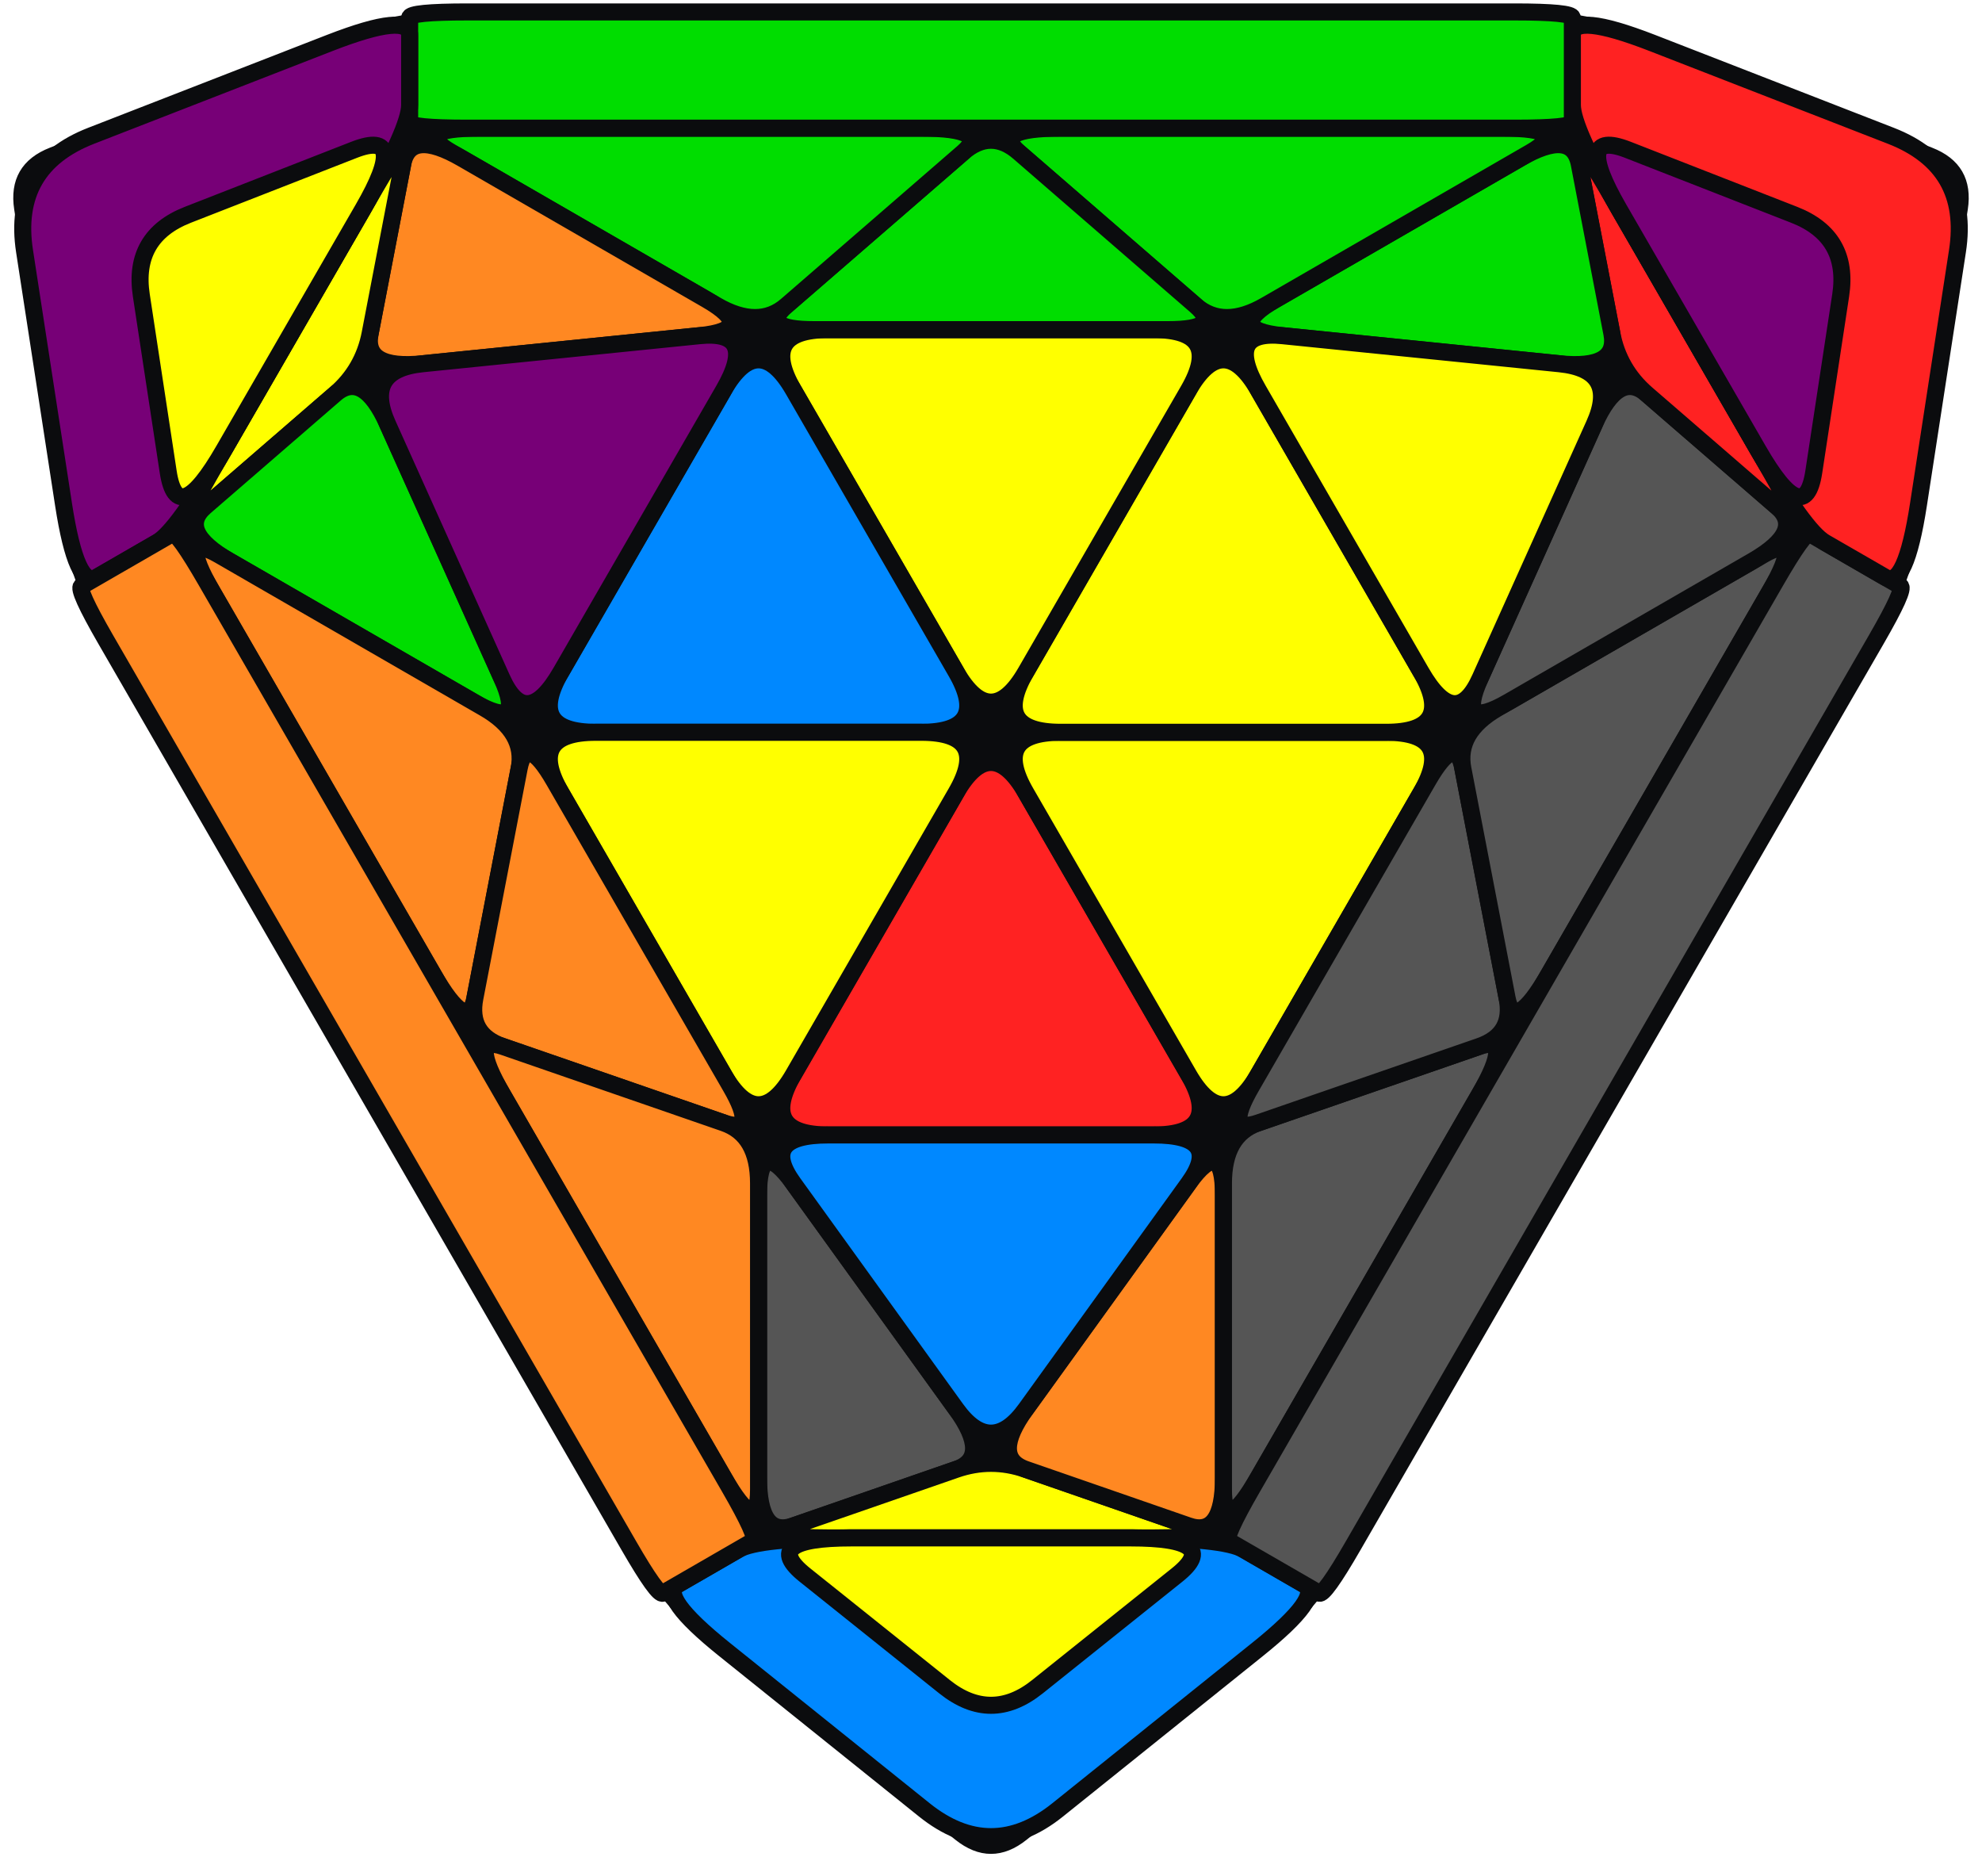
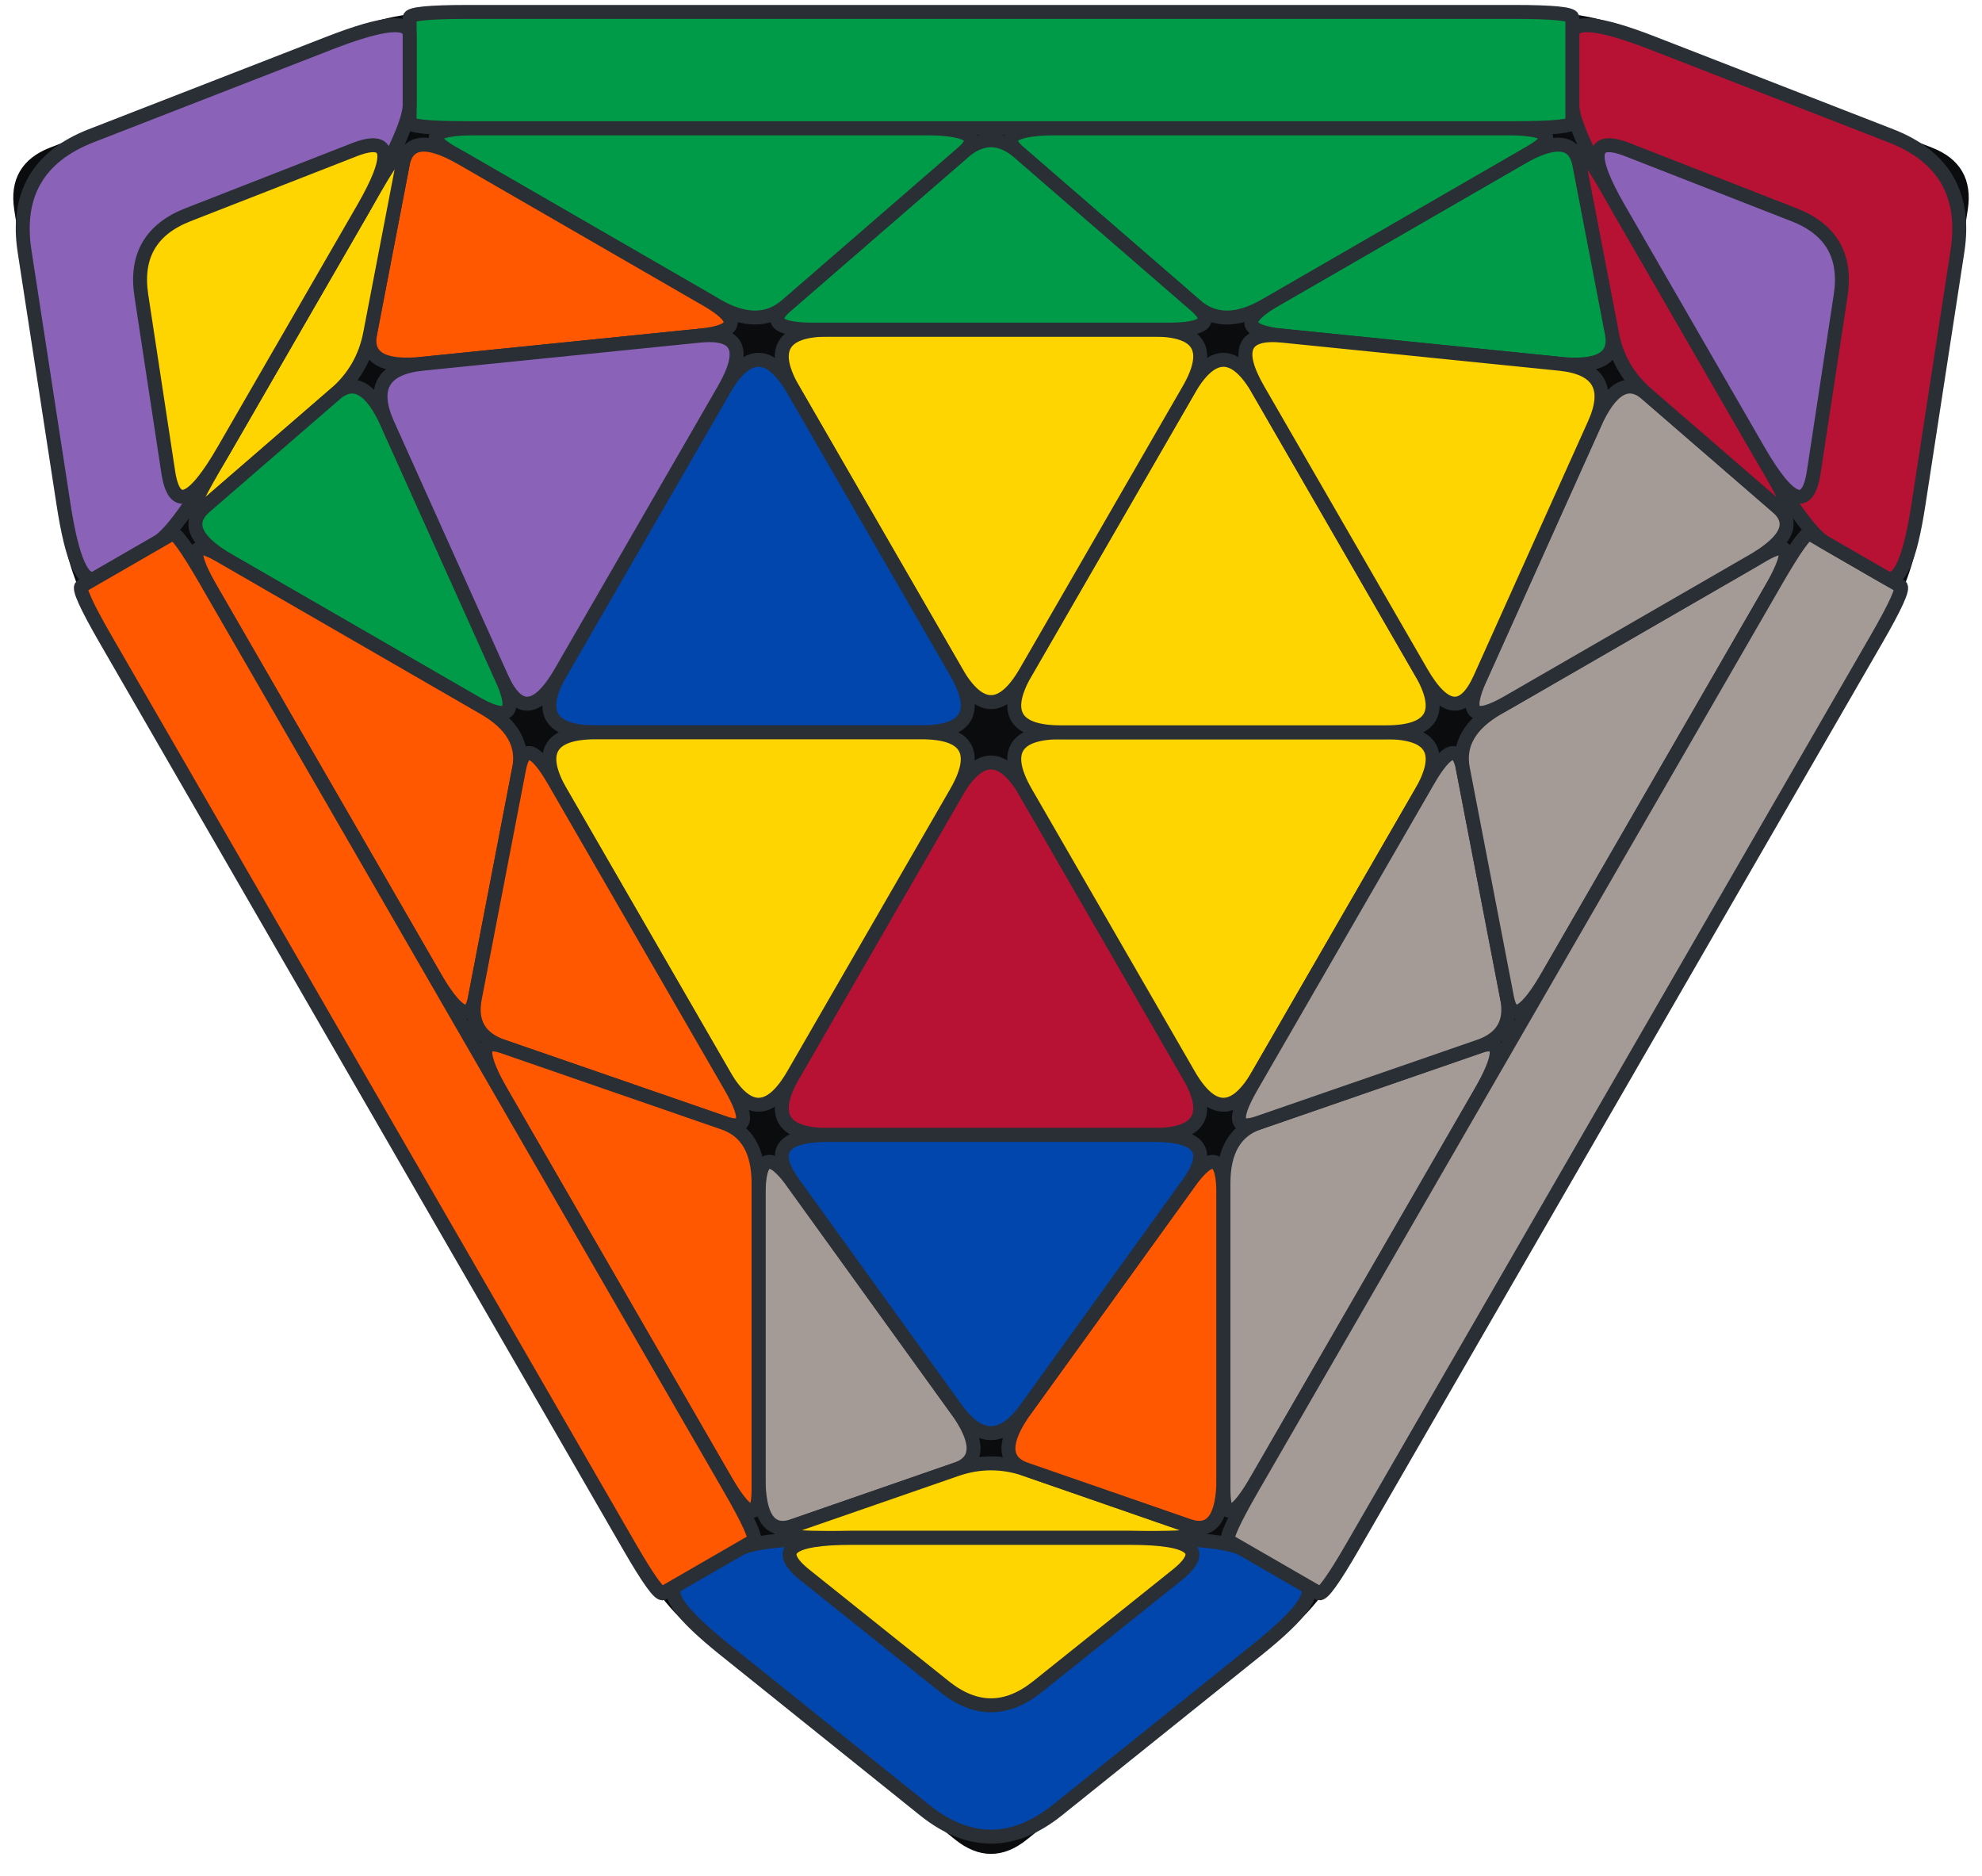
<svg xmlns="http://www.w3.org/2000/svg" viewBox="-12.79 -9.45 25.58 24.2" role="img" aria-label="TCP C2 (2) Triangle combination and permutation, FTO 2-Look L3T case diagram">
+   <rect x="-10.95" y="24.08" width="27.2" height="NaN" fill="#f5f5f0" rx="2.5" />
  <path d="M-3.869 11.491L-0.430 14.251Q0.000 14.596,0.430 14.251L3.869 11.491 L0.430 14.251L3.869 11.491Q4.299 11.146,5.049 9.847L11.052 -0.550 L5.049 9.847L11.052 -0.550Q11.802 -1.850,11.886 -2.395L12.557 -6.753 L11.886 -2.395L12.557 -6.753Q12.641 -7.298,12.127 -7.498L8.017 -9.096 L12.127 -7.498L8.017 -9.096Q7.503 -9.296,6.003 -9.296L-6.003 -9.296 L6.003 -9.296L-6.003 -9.296Q-7.503 -9.296,-8.017 -9.096L-12.127 -7.498 L-8.017 -9.096L-12.127 -7.498Q-12.641 -7.298,-12.557 -6.753L-11.886 -2.395 L-12.557 -6.753L-11.886 -2.395Q-11.802 -1.850,-11.052 -0.550L-5.049 9.847 L-11.052 -0.550L-5.049 9.847Q-4.299 11.146,-3.869 11.491L-0.430 14.251Z" fill="#0b0c0e" stroke="#0b0c0e" stroke-width="0.1" stroke-linejoin="round" />
-   <path d="M-0.450 0.779L-2.550 4.417Q-3.000 5.196,-2.100 5.196L2.100 5.196 L-2.100 5.196L2.100 5.196Q3.000 5.196,2.550 4.417L0.450 0.779 L2.550 4.417L0.450 0.779Q0.000 0.000,-0.450 0.779L-2.550 4.417Z" fill="#f22" stroke="#0b0c0e" stroke-width="0.22" stroke-linejoin="round" />
-   <path d="M-3.000 5.976L-3.000 9.616Q-3.000 10.396,-2.550 10.240L-0.450 9.512 L-2.550 10.240L-0.450 9.512Q0.000 9.356,-0.450 8.732L-2.550 5.820 L-0.450 8.732L-2.550 5.820Q-3.000 5.196,-3.000 5.976L-3.000 9.616Z" fill="#555" stroke="#0b0c0e" stroke-width="0.22" stroke-linejoin="round" />
-   <path d="M-2.100 10.396L2.100 10.396Q3.000 10.396,2.550 10.240L0.450 9.512 L2.550 10.240L0.450 9.512Q0.000 9.356,-0.450 9.512L-2.550 10.240 L-0.450 9.512L-2.550 10.240Q-3.000 10.396,-2.100 10.396L2.100 10.396Z" fill="#ff0" stroke="#0b0c0e" stroke-width="0.22" stroke-linejoin="round" />
-   <path d="M3.000 9.616L3.000 5.976Q3.000 5.196,2.550 5.820L0.450 8.732 L2.550 5.820L0.450 8.732Q0.000 9.356,0.450 9.512L2.550 10.240 L0.450 9.512L2.550 10.240Q3.000 10.396,3.000 9.616L3.000 5.976Z" fill="#f82" stroke="#0b0c0e" stroke-width="0.22" stroke-linejoin="round" />
-   <path d="M2.100 5.196L-2.100 5.196Q-3.000 5.196,-2.550 5.820L-0.450 8.732 L-2.550 5.820L-0.450 8.732Q0.000 9.356,0.450 8.732L2.550 5.820 L0.450 8.732L2.550 5.820Q3.000 5.196,2.100 5.196L-2.100 5.196Z" fill="#08f" stroke="#0b0c0e" stroke-width="0.22" stroke-linejoin="round" />
-   <path d="M0.450 0.779L2.550 4.417Q3.000 5.196,3.450 4.417L5.550 0.779 L3.450 4.417L5.550 0.779Q6.000 0.000,5.100 0.000L0.900 0.000 L5.100 0.000L0.900 0.000Q0.000 0.000,0.450 0.779L2.550 4.417Z" fill="#ff0" stroke="#0b0c0e" stroke-width="0.22" stroke-linejoin="round" />
-   <path d="M3.000 5.820L3.000 9.772Q3.000 10.396,3.450 9.616L6.301 4.678 L3.450 9.616L6.301 4.678Q6.752 3.898,6.301 4.054L3.450 5.040 L6.301 4.054L3.450 5.040Q3.000 5.196,3.000 5.820L3.000 9.772Z" fill="#555" stroke="#0b0c0e" stroke-width="0.22" stroke-linejoin="round" />
-   <path d="M5.640 0.624L3.360 4.573Q3.000 5.196,3.450 5.040L6.301 4.054 L3.450 5.040L6.301 4.054Q6.752 3.898,6.661 3.430L6.090 0.468 L6.661 3.430L6.090 0.468Q6.000 0.000,5.640 0.624L3.360 4.573Z" fill="#555" stroke="#0b0c0e" stroke-width="0.22" stroke-linejoin="round" />
-   <path d="M6.090 0.468L6.661 3.430Q6.752 3.898,7.202 3.118L10.053 -1.820 L7.202 3.118L10.053 -1.820Q10.503 -2.600,9.963 -2.288L6.540 -0.312 L9.963 -2.288L6.540 -0.312Q6.000 0.000,6.090 0.468L6.661 3.430Z" fill="#555" stroke="#0b0c0e" stroke-width="0.22" stroke-linejoin="round" />
-   <path d="M-3.260 10.546L-4.039 10.996Q-4.299 11.146,-3.439 11.836L-0.860 13.906 L-3.439 11.836L-0.860 13.906Q0.000 14.596,0.860 13.906L3.439 11.836 L0.860 13.906L3.439 11.836Q4.299 11.146,4.039 10.996L3.260 10.546 L4.039 10.996L3.260 10.546Q3.000 10.396,1.800 10.396L-1.800 10.396 L1.800 10.396L-1.800 10.396Q-3.000 10.396,-3.260 10.546L-4.039 10.996Z" fill="#08f" stroke="#0b0c0e" stroke-width="0.22" stroke-linejoin="round" />
-   <path d="M-2.400 10.876L-0.600 12.316Q0.000 12.796,0.600 12.316L2.400 10.876 L0.600 12.316L2.400 10.876Q3.000 10.396,1.800 10.396L-1.800 10.396 L1.800 10.396L-1.800 10.396Q-3.000 10.396,-2.400 10.876L-0.600 12.316Z" fill="#ff0" stroke="#0b0c0e" stroke-width="0.22" stroke-linejoin="round" />
-   <path d="M3.065 10.434L4.234 11.109Q4.299 11.146,4.674 10.496L11.427 -1.200 L4.674 10.496L11.427 -1.200Q11.802 -1.850,11.737 -1.887L10.568 -2.562 L11.737 -1.887L10.568 -2.562Q10.503 -2.600,10.128 -1.950L3.375 9.746 L10.128 -1.950L3.375 9.746Q3.000 10.396,3.065 10.434L4.234 11.109Z" fill="#555" stroke="#0b0c0e" stroke-width="0.22" stroke-linejoin="round" />
-   <path d="M0.900 0.000L5.100 0.000Q6.000 0.000,5.550 -0.779L3.450 -4.417 L5.550 -0.779L3.450 -4.417Q3.000 -5.196,2.550 -4.417L0.450 -0.779 L2.550 -4.417L0.450 -0.779Q-0.000 -0.000,0.900 0.000L5.100 0.000Z" fill="#ff0" stroke="#0b0c0e" stroke-width="0.22" stroke-linejoin="round" />
-   <path d="M6.675 -0.390L9.828 -2.210Q10.503 -2.600,10.143 -2.912L8.463 -4.366 L10.143 -2.912L8.463 -4.366Q8.103 -4.678,7.787 -3.976L6.315 -0.702 L7.787 -3.976L6.315 -0.702Q6.000 0.000,6.675 -0.390L9.828 -2.210Z" fill="#555" stroke="#0b0c0e" stroke-width="0.22" stroke-linejoin="round" />
-   <path d="M10.053 -3.379L7.953 -7.017Q7.503 -7.796,7.593 -7.328L8.013 -5.146 L7.593 -7.328L8.013 -5.146Q8.103 -4.678,8.463 -4.366L10.143 -2.912 L8.463 -4.366L10.143 -2.912Q10.503 -2.600,10.053 -3.379L7.953 -7.017Z" fill="#f22" stroke="#0b0c0e" stroke-width="0.22" stroke-linejoin="round" />
-   <path d="M6.828 -7.406L3.675 -5.586Q3.000 -5.196,3.765 -5.118L7.337 -4.756 L3.765 -5.118L7.337 -4.756Q8.103 -4.678,8.013 -5.146L7.593 -7.328 L8.013 -5.146L7.593 -7.328Q7.503 -7.796,6.828 -7.406L3.675 -5.586Z" fill="#0d0" stroke="#0b0c0e" stroke-width="0.22" stroke-linejoin="round" />
-   <path d="M3.450 -4.417L5.550 -0.779Q6.000 0.000,6.315 -0.702L7.787 -3.976 L6.315 -0.702L7.787 -3.976Q8.103 -4.678,7.337 -4.756L3.765 -5.118 L7.337 -4.756L3.765 -5.118Q3.000 -5.196,3.450 -4.417L5.550 -0.779Z" fill="#ff0" stroke="#0b0c0e" stroke-width="0.22" stroke-linejoin="round" />
-   <path d="M0.450 -0.779L2.550 -4.417Q3.000 -5.196,2.100 -5.196L-2.100 -5.196 L2.100 -5.196L-2.100 -5.196Q-3.000 -5.196,-2.550 -4.417L-0.450 -0.779 L-2.550 -4.417L-0.450 -0.779Q-0.000 -0.000,0.450 -0.779L2.550 -4.417Z" fill="#ff0" stroke="#0b0c0e" stroke-width="0.22" stroke-linejoin="round" />
-   <path d="M3.540 -5.508L6.963 -7.484Q7.503 -7.796,6.603 -7.796L0.900 -7.796 L6.603 -7.796L0.900 -7.796Q0.000 -7.796,0.360 -7.484L2.640 -5.508 L0.360 -7.484L2.640 -5.508Q3.000 -5.196,3.540 -5.508L6.963 -7.484Z" fill="#0d0" stroke="#0b0c0e" stroke-width="0.22" stroke-linejoin="round" />
-   <path d="M-2.280 -5.196L2.280 -5.196Q3.000 -5.196,2.640 -5.508L0.360 -7.484 L2.640 -5.508L0.360 -7.484Q0.000 -7.796,-0.360 -7.484L-2.640 -5.508 L-0.360 -7.484L-2.640 -5.508Q-3.000 -5.196,-2.280 -5.196L2.280 -5.196Z" fill="#0d0" stroke="#0b0c0e" stroke-width="0.22" stroke-linejoin="round" />
-   <path d="M-2.640 -5.508L-0.360 -7.484Q0.000 -7.796,-0.900 -7.796L-6.603 -7.796 L-0.900 -7.796L-6.603 -7.796Q-7.503 -7.796,-6.963 -7.484L-3.540 -5.508 L-6.963 -7.484L-3.540 -5.508Q-3.000 -5.196,-2.640 -5.508L-0.360 -7.484Z" fill="#0d0" stroke="#0b0c0e" stroke-width="0.22" stroke-linejoin="round" />
-   <path d="M10.763 -2.450L11.543 -2.000Q11.802 -1.850,11.970 -2.940L12.473 -6.208 L11.970 -2.940L12.473 -6.208Q12.641 -7.298,11.613 -7.698L8.531 -8.897 L11.613 -7.698L8.531 -8.897Q7.503 -9.296,7.503 -8.996L7.503 -8.096 L7.503 -8.996L7.503 -8.096Q7.503 -7.796,8.103 -6.757L9.903 -3.639 L8.103 -6.757L9.903 -3.639Q10.503 -2.600,10.763 -2.450L11.543 -2.000Z" fill="#f22" stroke="#0b0c0e" stroke-width="0.22" stroke-linejoin="round" />
-   <path d="M10.619 -3.360L10.966 -5.638Q11.082 -6.398,10.366 -6.678L8.219 -7.517 L10.366 -6.678L8.219 -7.517Q7.503 -7.796,8.103 -6.757L9.903 -3.639 L8.103 -6.757L9.903 -3.639Q10.503 -2.600,10.619 -3.360L10.966 -5.638Z" fill="#707" stroke="#0b0c0e" stroke-width="0.22" stroke-linejoin="round" />
-   <path d="M7.503 -7.871L7.503 -9.221Q7.503 -9.296,6.753 -9.296L-6.753 -9.296 L6.753 -9.296L-6.753 -9.296Q-7.503 -9.296,-7.503 -9.221L-7.503 -7.871 L-7.503 -9.221L-7.503 -7.871Q-7.503 -7.796,-6.753 -7.796L6.753 -7.796 L-6.753 -7.796L6.753 -7.796Q7.503 -7.796,7.503 -7.871L7.503 -9.221Z" fill="#0d0" stroke="#0b0c0e" stroke-width="0.22" stroke-linejoin="round" />
-   <path d="M-0.450 -0.779L-2.550 -4.417Q-3.000 -5.196,-3.450 -4.417L-5.550 -0.779 L-3.450 -4.417L-5.550 -0.779Q-6.000 0.000,-5.100 0.000L-0.900 0.000 L-5.100 0.000L-0.900 0.000Q0.000 0.000,-0.450 -0.779L-2.550 -4.417Z" fill="#08f" stroke="#0b0c0e" stroke-width="0.22" stroke-linejoin="round" />
-   <path d="M-3.675 -5.586L-6.828 -7.406Q-7.503 -7.796,-7.593 -7.328L-8.013 -5.146 L-7.593 -7.328L-8.013 -5.146Q-8.103 -4.678,-7.337 -4.756L-3.765 -5.118 L-7.337 -4.756L-3.765 -5.118Q-3.000 -5.196,-3.675 -5.586L-6.828 -7.406Z" fill="#f82" stroke="#0b0c0e" stroke-width="0.22" stroke-linejoin="round" />
-   <path d="M-7.953 -7.017L-10.053 -3.379Q-10.503 -2.600,-10.143 -2.912L-8.463 -4.366 L-10.143 -2.912L-8.463 -4.366Q-8.103 -4.678,-8.013 -5.146L-7.593 -7.328 L-8.013 -5.146L-7.593 -7.328Q-7.503 -7.796,-7.953 -7.017L-10.053 -3.379Z" fill="#ff0" stroke="#0b0c0e" stroke-width="0.22" stroke-linejoin="round" />
-   <path d="M-9.828 -2.210L-6.675 -0.390Q-6.000 0.000,-6.315 -0.702L-7.787 -3.976 L-6.315 -0.702L-7.787 -3.976Q-8.103 -4.678,-8.463 -4.366L-10.143 -2.912 L-8.463 -4.366L-10.143 -2.912Q-10.503 -2.600,-9.828 -2.210L-6.675 -0.390Z" fill="#0d0" stroke="#0b0c0e" stroke-width="0.22" stroke-linejoin="round" />
-   <path d="M-5.550 -0.779L-3.450 -4.417Q-3.000 -5.196,-3.765 -5.118L-7.337 -4.756 L-3.765 -5.118L-7.337 -4.756Q-8.103 -4.678,-7.787 -3.976L-6.315 -0.702 L-7.787 -3.976L-6.315 -0.702Q-6.000 0.000,-5.550 -0.779L-3.450 -4.417Z" fill="#707" stroke="#0b0c0e" stroke-width="0.22" stroke-linejoin="round" />
-   <path d="M-0.900 0.000L-5.100 0.000Q-6.000 0.000,-5.550 0.779L-3.450 4.417 L-5.550 0.779L-3.450 4.417Q-3.000 5.196,-2.550 4.417L-0.450 0.779 L-2.550 4.417L-0.450 0.779Q0.000 0.000,-0.900 0.000L-5.100 0.000Z" fill="#ff0" stroke="#0b0c0e" stroke-width="0.22" stroke-linejoin="round" />
-   <path d="M-6.540 -0.312L-9.963 -2.288Q-10.503 -2.600,-10.053 -1.820L-7.202 3.118 L-10.053 -1.820L-7.202 3.118Q-6.752 3.898,-6.661 3.430L-6.090 0.468 L-6.661 3.430L-6.090 0.468Q-6.000 0.000,-6.540 -0.312L-9.963 -2.288Z" fill="#f82" stroke="#0b0c0e" stroke-width="0.22" stroke-linejoin="round" />
-   <path d="M-3.360 4.573L-5.640 0.624Q-6.000 0.000,-6.090 0.468L-6.661 3.430 L-6.090 0.468L-6.661 3.430Q-6.752 3.898,-6.301 4.054L-3.450 5.040 L-6.301 4.054L-3.450 5.040Q-3.000 5.196,-3.360 4.573L-5.640 0.624Z" fill="#f82" stroke="#0b0c0e" stroke-width="0.22" stroke-linejoin="round" />
-   <path d="M-3.450 5.040L-6.301 4.054Q-6.752 3.898,-6.301 4.678L-3.450 9.616 L-6.301 4.678L-3.450 9.616Q-3.000 10.396,-3.000 9.772L-3.000 5.820 L-3.000 9.772L-3.000 5.820Q-3.000 5.196,-3.450 5.040L-6.301 4.054Z" fill="#f82" stroke="#0b0c0e" stroke-width="0.22" stroke-linejoin="round" />
-   <path d="M-7.503 -8.096L-7.503 -8.996Q-7.503 -9.296,-8.531 -8.897L-11.613 -7.698 L-8.531 -8.897L-11.613 -7.698Q-12.641 -7.298,-12.473 -6.208L-11.970 -2.940 L-12.473 -6.208L-11.970 -2.940Q-11.802 -1.850,-11.543 -2.000L-10.763 -2.450 L-11.543 -2.000L-10.763 -2.450Q-10.503 -2.600,-9.903 -3.639L-8.103 -6.757 L-9.903 -3.639L-8.103 -6.757Q-7.503 -7.796,-7.503 -8.096L-7.503 -8.996Z" fill="#707" stroke="#0b0c0e" stroke-width="0.22" stroke-linejoin="round" />
-   <path d="M-8.219 -7.517L-10.366 -6.678Q-11.082 -6.398,-10.966 -5.638L-10.619 -3.360 L-10.966 -5.638L-10.619 -3.360Q-10.503 -2.600,-9.903 -3.639L-8.103 -6.757 L-9.903 -3.639L-8.103 -6.757Q-7.503 -7.796,-8.219 -7.517L-10.366 -6.678Z" fill="#ff0" stroke="#0b0c0e" stroke-width="0.22" stroke-linejoin="round" />
-   <path d="M-10.568 -2.562L-11.737 -1.887Q-11.802 -1.850,-11.427 -1.200L-4.674 10.496 L-11.427 -1.200L-4.674 10.496Q-4.299 11.146,-4.234 11.109L-3.065 10.434 L-4.234 11.109L-3.065 10.434Q-3.000 10.396,-3.375 9.746L-10.128 -1.950 L-3.375 9.746L-10.128 -1.950Q-10.503 -2.600,-10.568 -2.562L-11.737 -1.887Z" fill="#f82" stroke="#0b0c0e" stroke-width="0.22" stroke-linejoin="round" />
+   <path d="M-0.450 0.779L-2.550 4.417Q-3.000 5.196,-2.100 5.196L2.100 5.196 L-2.100 5.196L2.100 5.196Q3.000 5.196,2.550 4.417L0.450 0.779 L2.550 4.417L0.450 0.779Q0.000 0.000,-0.450 0.779L-2.550 4.417Z" fill="#b71234" stroke="#2a2f35" stroke-width="0.18" stroke-linejoin="round" />
+   <path d="M-3.000 5.976L-3.000 9.616Q-3.000 10.396,-2.550 10.240L-0.450 9.512 L-2.550 10.240L-0.450 9.512Q0.000 9.356,-0.450 8.732L-2.550 5.820 L-0.450 8.732L-2.550 5.820Q-3.000 5.196,-3.000 5.976L-3.000 9.616Z" fill="#a49b96" stroke="#2a2f35" stroke-width="0.18" stroke-linejoin="round" />
+   <path d="M-2.100 10.396L2.100 10.396Q3.000 10.396,2.550 10.240L0.450 9.512 L2.550 10.240L0.450 9.512Q0.000 9.356,-0.450 9.512L-2.550 10.240 L-0.450 9.512L-2.550 10.240Q-3.000 10.396,-2.100 10.396L2.100 10.396Z" fill="#ffd500" stroke="#2a2f35" stroke-width="0.18" stroke-linejoin="round" />
+   <path d="M3.000 9.616L3.000 5.976Q3.000 5.196,2.550 5.820L0.450 8.732 L2.550 5.820L0.450 8.732Q0.000 9.356,0.450 9.512L2.550 10.240 L0.450 9.512L2.550 10.240Q3.000 10.396,3.000 9.616L3.000 5.976Z" fill="#ff5800" stroke="#2a2f35" stroke-width="0.18" stroke-linejoin="round" />
+   <path d="M2.100 5.196L-2.100 5.196Q-3.000 5.196,-2.550 5.820L-0.450 8.732 L-2.550 5.820L-0.450 8.732Q0.000 9.356,0.450 8.732L2.550 5.820 L0.450 8.732L2.550 5.820Q3.000 5.196,2.100 5.196L-2.100 5.196Z" fill="#0046ad" stroke="#2a2f35" stroke-width="0.18" stroke-linejoin="round" />
+   <path d="M0.450 0.779L2.550 4.417Q3.000 5.196,3.450 4.417L5.550 0.779 L3.450 4.417L5.550 0.779Q6.000 0.000,5.100 0.000L0.900 0.000 L5.100 0.000L0.900 0.000Q0.000 0.000,0.450 0.779L2.550 4.417Z" fill="#ffd500" stroke="#2a2f35" stroke-width="0.18" stroke-linejoin="round" />
+   <path d="M3.000 5.820L3.000 9.772Q3.000 10.396,3.450 9.616L6.301 4.678 L3.450 9.616L6.301 4.678Q6.752 3.898,6.301 4.054L3.450 5.040 L6.301 4.054L3.450 5.040Q3.000 5.196,3.000 5.820L3.000 9.772Z" fill="#a49b96" stroke="#2a2f35" stroke-width="0.18" stroke-linejoin="round" />
+   <path d="M5.640 0.624L3.360 4.573Q3.000 5.196,3.450 5.040L6.301 4.054 L3.450 5.040L6.301 4.054Q6.752 3.898,6.661 3.430L6.090 0.468 L6.661 3.430L6.090 0.468Q6.000 0.000,5.640 0.624L3.360 4.573Z" fill="#a49b96" stroke="#2a2f35" stroke-width="0.18" stroke-linejoin="round" />
+   <path d="M6.090 0.468L6.661 3.430Q6.752 3.898,7.202 3.118L10.053 -1.820 L7.202 3.118L10.053 -1.820Q10.503 -2.600,9.963 -2.288L6.540 -0.312 L9.963 -2.288L6.540 -0.312Q6.000 0.000,6.090 0.468L6.661 3.430Z" fill="#a49b96" stroke="#2a2f35" stroke-width="0.18" stroke-linejoin="round" />
+   <path d="M-3.260 10.546L-4.039 10.996Q-4.299 11.146,-3.439 11.836L-0.860 13.906 L-3.439 11.836L-0.860 13.906Q0.000 14.596,0.860 13.906L3.439 11.836 L0.860 13.906L3.439 11.836Q4.299 11.146,4.039 10.996L3.260 10.546 L4.039 10.996L3.260 10.546Q3.000 10.396,1.800 10.396L-1.800 10.396 L1.800 10.396L-1.800 10.396Q-3.000 10.396,-3.260 10.546L-4.039 10.996Z" fill="#0046ad" stroke="#2a2f35" stroke-width="0.18" stroke-linejoin="round" />
+   <path d="M-2.400 10.876L-0.600 12.316Q0.000 12.796,0.600 12.316L2.400 10.876 L0.600 12.316L2.400 10.876Q3.000 10.396,1.800 10.396L-1.800 10.396 L1.800 10.396L-1.800 10.396Q-3.000 10.396,-2.400 10.876L-0.600 12.316Z" fill="#ffd500" stroke="#2a2f35" stroke-width="0.18" stroke-linejoin="round" />
+   <path d="M3.065 10.434L4.234 11.109Q4.299 11.146,4.674 10.496L11.427 -1.200 L4.674 10.496L11.427 -1.200Q11.802 -1.850,11.737 -1.887L10.568 -2.562 L11.737 -1.887L10.568 -2.562Q10.503 -2.600,10.128 -1.950L3.375 9.746 L10.128 -1.950L3.375 9.746Q3.000 10.396,3.065 10.434L4.234 11.109Z" fill="#a49b96" stroke="#2a2f35" stroke-width="0.18" stroke-linejoin="round" />
+   <path d="M0.900 0.000L5.100 0.000Q6.000 0.000,5.550 -0.779L3.450 -4.417 L5.550 -0.779L3.450 -4.417Q3.000 -5.196,2.550 -4.417L0.450 -0.779 L2.550 -4.417L0.450 -0.779Q-0.000 -0.000,0.900 0.000L5.100 0.000Z" fill="#ffd500" stroke="#2a2f35" stroke-width="0.18" stroke-linejoin="round" />
+   <path d="M6.675 -0.390L9.828 -2.210Q10.503 -2.600,10.143 -2.912L8.463 -4.366 L10.143 -2.912L8.463 -4.366Q8.103 -4.678,7.787 -3.976L6.315 -0.702 L7.787 -3.976L6.315 -0.702Q6.000 0.000,6.675 -0.390L9.828 -2.210Z" fill="#a49b96" stroke="#2a2f35" stroke-width="0.18" stroke-linejoin="round" />
+   <path d="M10.053 -3.379L7.953 -7.017Q7.503 -7.796,7.593 -7.328L8.013 -5.146 L7.593 -7.328L8.013 -5.146Q8.103 -4.678,8.463 -4.366L10.143 -2.912 L8.463 -4.366L10.143 -2.912Q10.503 -2.600,10.053 -3.379L7.953 -7.017Z" fill="#b71234" stroke="#2a2f35" stroke-width="0.18" stroke-linejoin="round" />
+   <path d="M6.828 -7.406L3.675 -5.586Q3.000 -5.196,3.765 -5.118L7.337 -4.756 L3.765 -5.118L7.337 -4.756Q8.103 -4.678,8.013 -5.146L7.593 -7.328 L8.013 -5.146L7.593 -7.328Q7.503 -7.796,6.828 -7.406L3.675 -5.586Z" fill="#009b48" stroke="#2a2f35" stroke-width="0.18" stroke-linejoin="round" />
+   <path d="M3.450 -4.417L5.550 -0.779Q6.000 0.000,6.315 -0.702L7.787 -3.976 L6.315 -0.702L7.787 -3.976Q8.103 -4.678,7.337 -4.756L3.765 -5.118 L7.337 -4.756L3.765 -5.118Q3.000 -5.196,3.450 -4.417L5.550 -0.779Z" fill="#ffd500" stroke="#2a2f35" stroke-width="0.18" stroke-linejoin="round" />
+   <path d="M0.450 -0.779L2.550 -4.417Q3.000 -5.196,2.100 -5.196L-2.100 -5.196 L2.100 -5.196L-2.100 -5.196Q-3.000 -5.196,-2.550 -4.417L-0.450 -0.779 L-2.550 -4.417L-0.450 -0.779Q-0.000 -0.000,0.450 -0.779L2.550 -4.417Z" fill="#ffd500" stroke="#2a2f35" stroke-width="0.18" stroke-linejoin="round" />
+   <path d="M3.540 -5.508L6.963 -7.484Q7.503 -7.796,6.603 -7.796L0.900 -7.796 L6.603 -7.796L0.900 -7.796Q0.000 -7.796,0.360 -7.484L2.640 -5.508 L0.360 -7.484L2.640 -5.508Q3.000 -5.196,3.540 -5.508L6.963 -7.484Z" fill="#009b48" stroke="#2a2f35" stroke-width="0.18" stroke-linejoin="round" />
+   <path d="M-2.280 -5.196L2.280 -5.196Q3.000 -5.196,2.640 -5.508L0.360 -7.484 L2.640 -5.508L0.360 -7.484Q0.000 -7.796,-0.360 -7.484L-2.640 -5.508 L-0.360 -7.484L-2.640 -5.508Q-3.000 -5.196,-2.280 -5.196L2.280 -5.196Z" fill="#009b48" stroke="#2a2f35" stroke-width="0.18" stroke-linejoin="round" />
+   <path d="M-2.640 -5.508L-0.360 -7.484Q0.000 -7.796,-0.900 -7.796L-6.603 -7.796 L-0.900 -7.796L-6.603 -7.796Q-7.503 -7.796,-6.963 -7.484L-3.540 -5.508 L-6.963 -7.484L-3.540 -5.508Q-3.000 -5.196,-2.640 -5.508L-0.360 -7.484Z" fill="#009b48" stroke="#2a2f35" stroke-width="0.18" stroke-linejoin="round" />
+   <path d="M10.763 -2.450L11.543 -2.000Q11.802 -1.850,11.970 -2.940L12.473 -6.208 L11.970 -2.940L12.473 -6.208Q12.641 -7.298,11.613 -7.698L8.531 -8.897 L11.613 -7.698L8.531 -8.897Q7.503 -9.296,7.503 -8.996L7.503 -8.096 L7.503 -8.996L7.503 -8.096Q7.503 -7.796,8.103 -6.757L9.903 -3.639 L8.103 -6.757L9.903 -3.639Q10.503 -2.600,10.763 -2.450L11.543 -2.000Z" fill="#b71234" stroke="#2a2f35" stroke-width="0.18" stroke-linejoin="round" />
+   <path d="M10.619 -3.360L10.966 -5.638Q11.082 -6.398,10.366 -6.678L8.219 -7.517 L10.366 -6.678L8.219 -7.517Q7.503 -7.796,8.103 -6.757L9.903 -3.639 L8.103 -6.757L9.903 -3.639Q10.503 -2.600,10.619 -3.360L10.966 -5.638Z" fill="#8a63b8" stroke="#2a2f35" stroke-width="0.18" stroke-linejoin="round" />
+   <path d="M7.503 -7.871L7.503 -9.221Q7.503 -9.296,6.753 -9.296L-6.753 -9.296 L6.753 -9.296L-6.753 -9.296Q-7.503 -9.296,-7.503 -9.221L-7.503 -7.871 L-7.503 -9.221L-7.503 -7.871Q-7.503 -7.796,-6.753 -7.796L6.753 -7.796 L-6.753 -7.796L6.753 -7.796Q7.503 -7.796,7.503 -7.871L7.503 -9.221Z" fill="#009b48" stroke="#2a2f35" stroke-width="0.18" stroke-linejoin="round" />
+   <path d="M-0.450 -0.779L-2.550 -4.417Q-3.000 -5.196,-3.450 -4.417L-5.550 -0.779 L-3.450 -4.417L-5.550 -0.779Q-6.000 0.000,-5.100 0.000L-0.900 0.000 L-5.100 0.000L-0.900 0.000Q0.000 0.000,-0.450 -0.779L-2.550 -4.417Z" fill="#0046ad" stroke="#2a2f35" stroke-width="0.18" stroke-linejoin="round" />
+   <path d="M-3.675 -5.586L-6.828 -7.406Q-7.503 -7.796,-7.593 -7.328L-8.013 -5.146 L-7.593 -7.328L-8.013 -5.146Q-8.103 -4.678,-7.337 -4.756L-3.765 -5.118 L-7.337 -4.756L-3.765 -5.118Q-3.000 -5.196,-3.675 -5.586L-6.828 -7.406Z" fill="#ff5800" stroke="#2a2f35" stroke-width="0.18" stroke-linejoin="round" />
+   <path d="M-7.953 -7.017L-10.053 -3.379Q-10.503 -2.600,-10.143 -2.912L-8.463 -4.366 L-10.143 -2.912L-8.463 -4.366Q-8.103 -4.678,-8.013 -5.146L-7.593 -7.328 L-8.013 -5.146L-7.593 -7.328Q-7.503 -7.796,-7.953 -7.017L-10.053 -3.379Z" fill="#ffd500" stroke="#2a2f35" stroke-width="0.18" stroke-linejoin="round" />
+   <path d="M-9.828 -2.210L-6.675 -0.390Q-6.000 0.000,-6.315 -0.702L-7.787 -3.976 L-6.315 -0.702L-7.787 -3.976Q-8.103 -4.678,-8.463 -4.366L-10.143 -2.912 L-8.463 -4.366L-10.143 -2.912Q-10.503 -2.600,-9.828 -2.210L-6.675 -0.390Z" fill="#009b48" stroke="#2a2f35" stroke-width="0.18" stroke-linejoin="round" />
+   <path d="M-5.550 -0.779L-3.450 -4.417Q-3.000 -5.196,-3.765 -5.118L-7.337 -4.756 L-3.765 -5.118L-7.337 -4.756Q-8.103 -4.678,-7.787 -3.976L-6.315 -0.702 L-7.787 -3.976L-6.315 -0.702Q-6.000 0.000,-5.550 -0.779L-3.450 -4.417Z" fill="#8a63b8" stroke="#2a2f35" stroke-width="0.18" stroke-linejoin="round" />
+   <path d="M-0.900 0.000L-5.100 0.000Q-6.000 0.000,-5.550 0.779L-3.450 4.417 L-5.550 0.779L-3.450 4.417Q-3.000 5.196,-2.550 4.417L-0.450 0.779 L-2.550 4.417L-0.450 0.779Q0.000 0.000,-0.900 0.000L-5.100 0.000Z" fill="#ffd500" stroke="#2a2f35" stroke-width="0.18" stroke-linejoin="round" />
+   <path d="M-6.540 -0.312L-9.963 -2.288Q-10.503 -2.600,-10.053 -1.820L-7.202 3.118 L-10.053 -1.820L-7.202 3.118Q-6.752 3.898,-6.661 3.430L-6.090 0.468 L-6.661 3.430L-6.090 0.468Q-6.000 0.000,-6.540 -0.312L-9.963 -2.288Z" fill="#ff5800" stroke="#2a2f35" stroke-width="0.18" stroke-linejoin="round" />
+   <path d="M-3.360 4.573L-5.640 0.624Q-6.000 0.000,-6.090 0.468L-6.661 3.430 L-6.090 0.468L-6.661 3.430Q-6.752 3.898,-6.301 4.054L-3.450 5.040 L-6.301 4.054L-3.450 5.040Q-3.000 5.196,-3.360 4.573L-5.640 0.624Z" fill="#ff5800" stroke="#2a2f35" stroke-width="0.18" stroke-linejoin="round" />
+   <path d="M-3.450 5.040L-6.301 4.054Q-6.752 3.898,-6.301 4.678L-3.450 9.616 L-6.301 4.678L-3.450 9.616Q-3.000 10.396,-3.000 9.772L-3.000 5.820 L-3.000 9.772L-3.000 5.820Q-3.000 5.196,-3.450 5.040L-6.301 4.054Z" fill="#ff5800" stroke="#2a2f35" stroke-width="0.18" stroke-linejoin="round" />
+   <path d="M-7.503 -8.096L-7.503 -8.996Q-7.503 -9.296,-8.531 -8.897L-11.613 -7.698 L-8.531 -8.897L-11.613 -7.698Q-12.641 -7.298,-12.473 -6.208L-11.970 -2.940 L-12.473 -6.208L-11.970 -2.940Q-11.802 -1.850,-11.543 -2.000L-10.763 -2.450 L-11.543 -2.000L-10.763 -2.450Q-10.503 -2.600,-9.903 -3.639L-8.103 -6.757 L-9.903 -3.639L-8.103 -6.757Q-7.503 -7.796,-7.503 -8.096L-7.503 -8.996Z" fill="#8a63b8" stroke="#2a2f35" stroke-width="0.18" stroke-linejoin="round" />
+   <path d="M-8.219 -7.517L-10.366 -6.678Q-11.082 -6.398,-10.966 -5.638L-10.619 -3.360 L-10.966 -5.638L-10.619 -3.360Q-10.503 -2.600,-9.903 -3.639L-8.103 -6.757 L-9.903 -3.639L-8.103 -6.757Q-7.503 -7.796,-8.219 -7.517L-10.366 -6.678Z" fill="#ffd500" stroke="#2a2f35" stroke-width="0.18" stroke-linejoin="round" />
+   <path d="M-10.568 -2.562L-11.737 -1.887Q-11.802 -1.850,-11.427 -1.200L-4.674 10.496 L-11.427 -1.200L-4.674 10.496Q-4.299 11.146,-4.234 11.109L-3.065 10.434 L-4.234 11.109L-3.065 10.434Q-3.000 10.396,-3.375 9.746L-10.128 -1.950 L-3.375 9.746L-10.128 -1.950Q-10.503 -2.600,-10.568 -2.562L-11.737 -1.887Z" fill="#ff5800" stroke="#2a2f35" stroke-width="0.18" stroke-linejoin="round" />
</svg>
